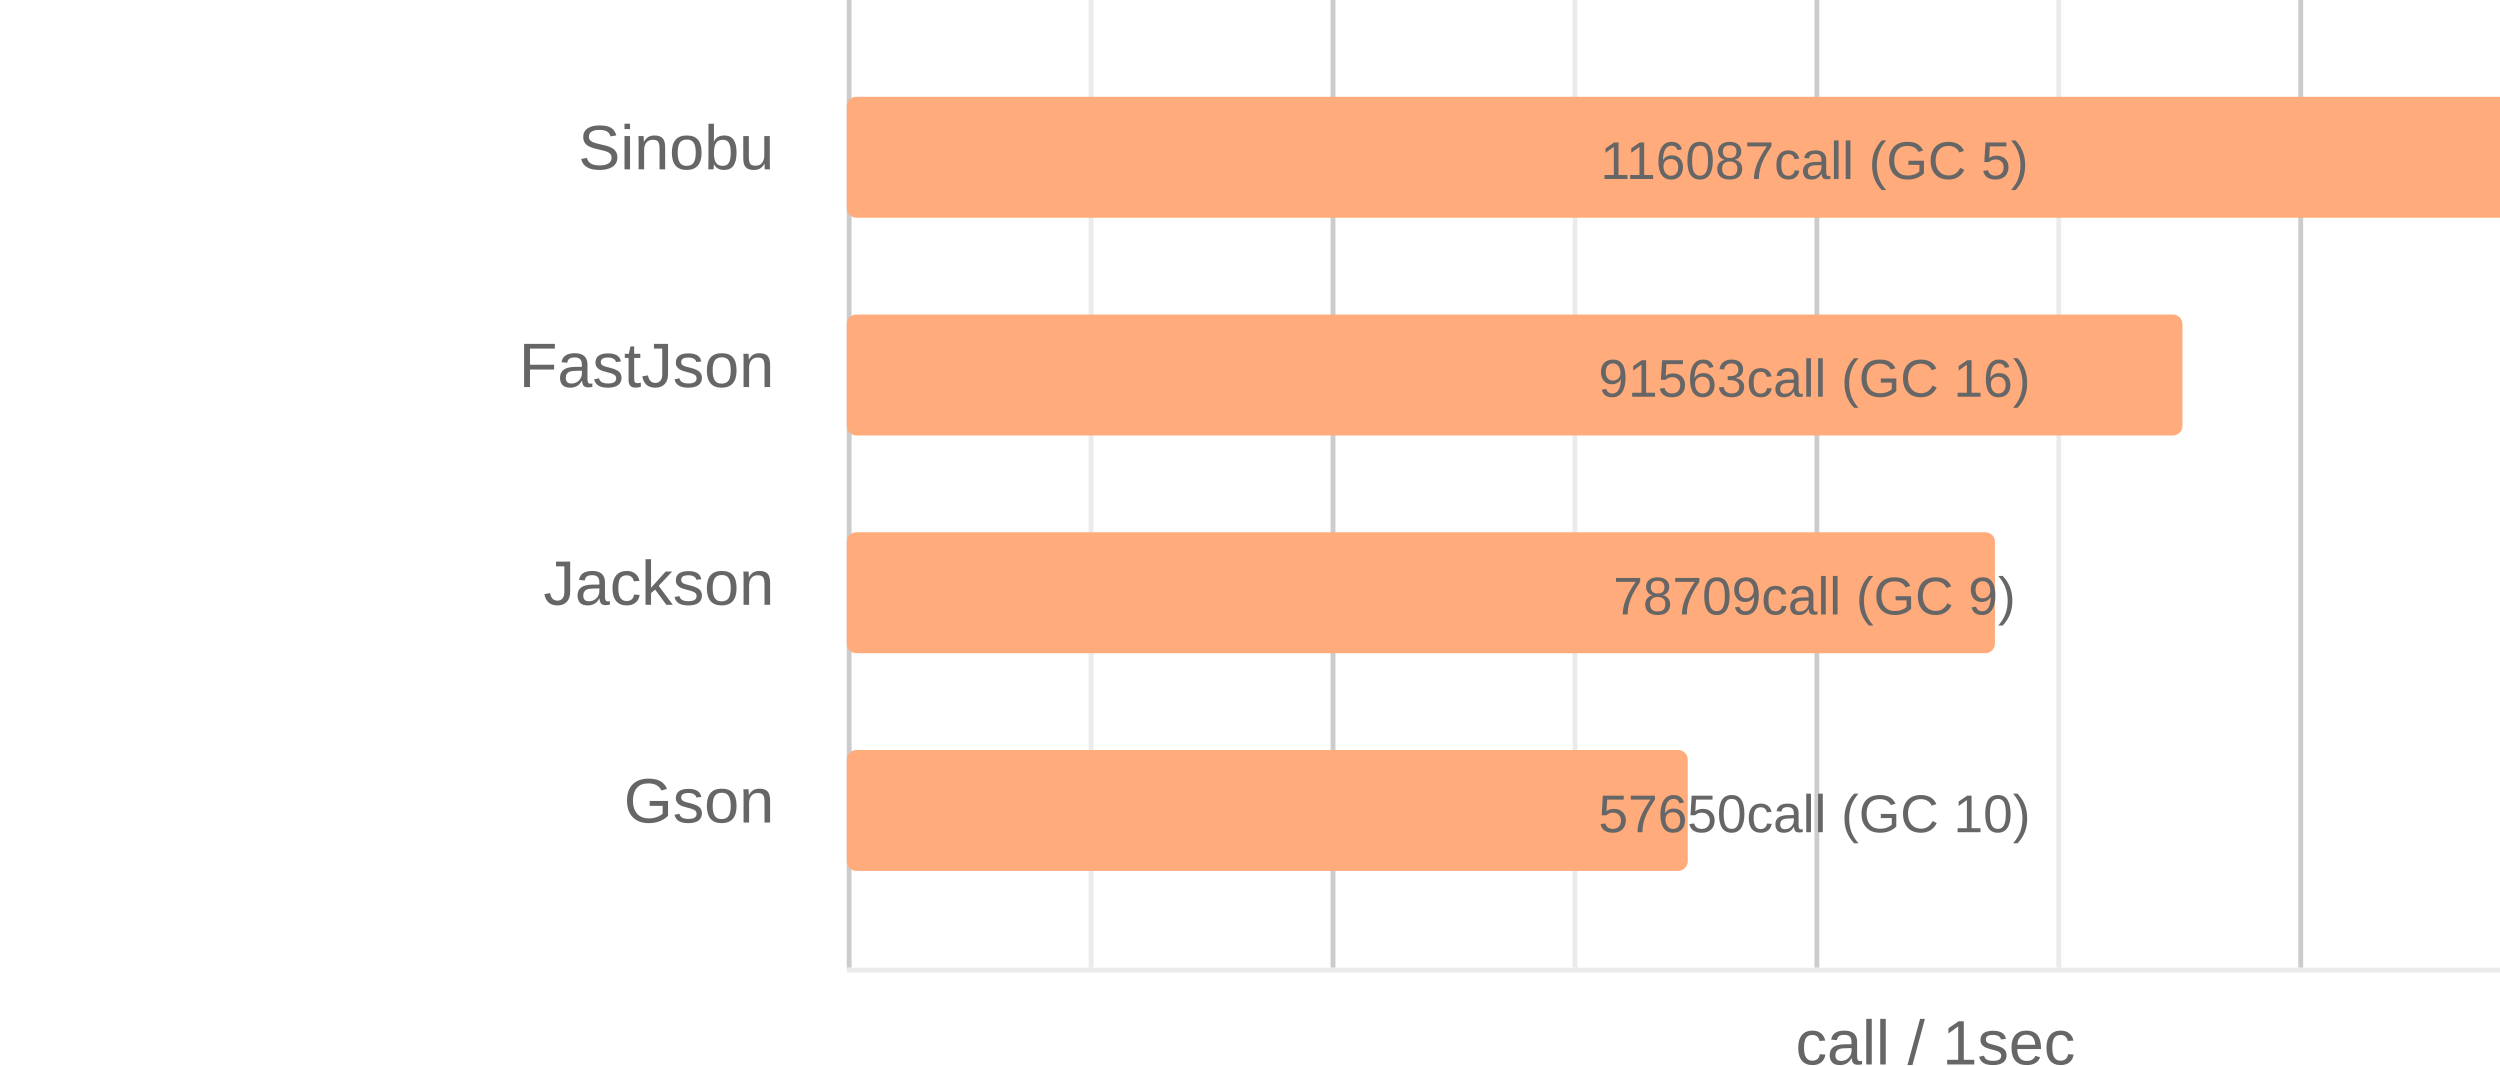
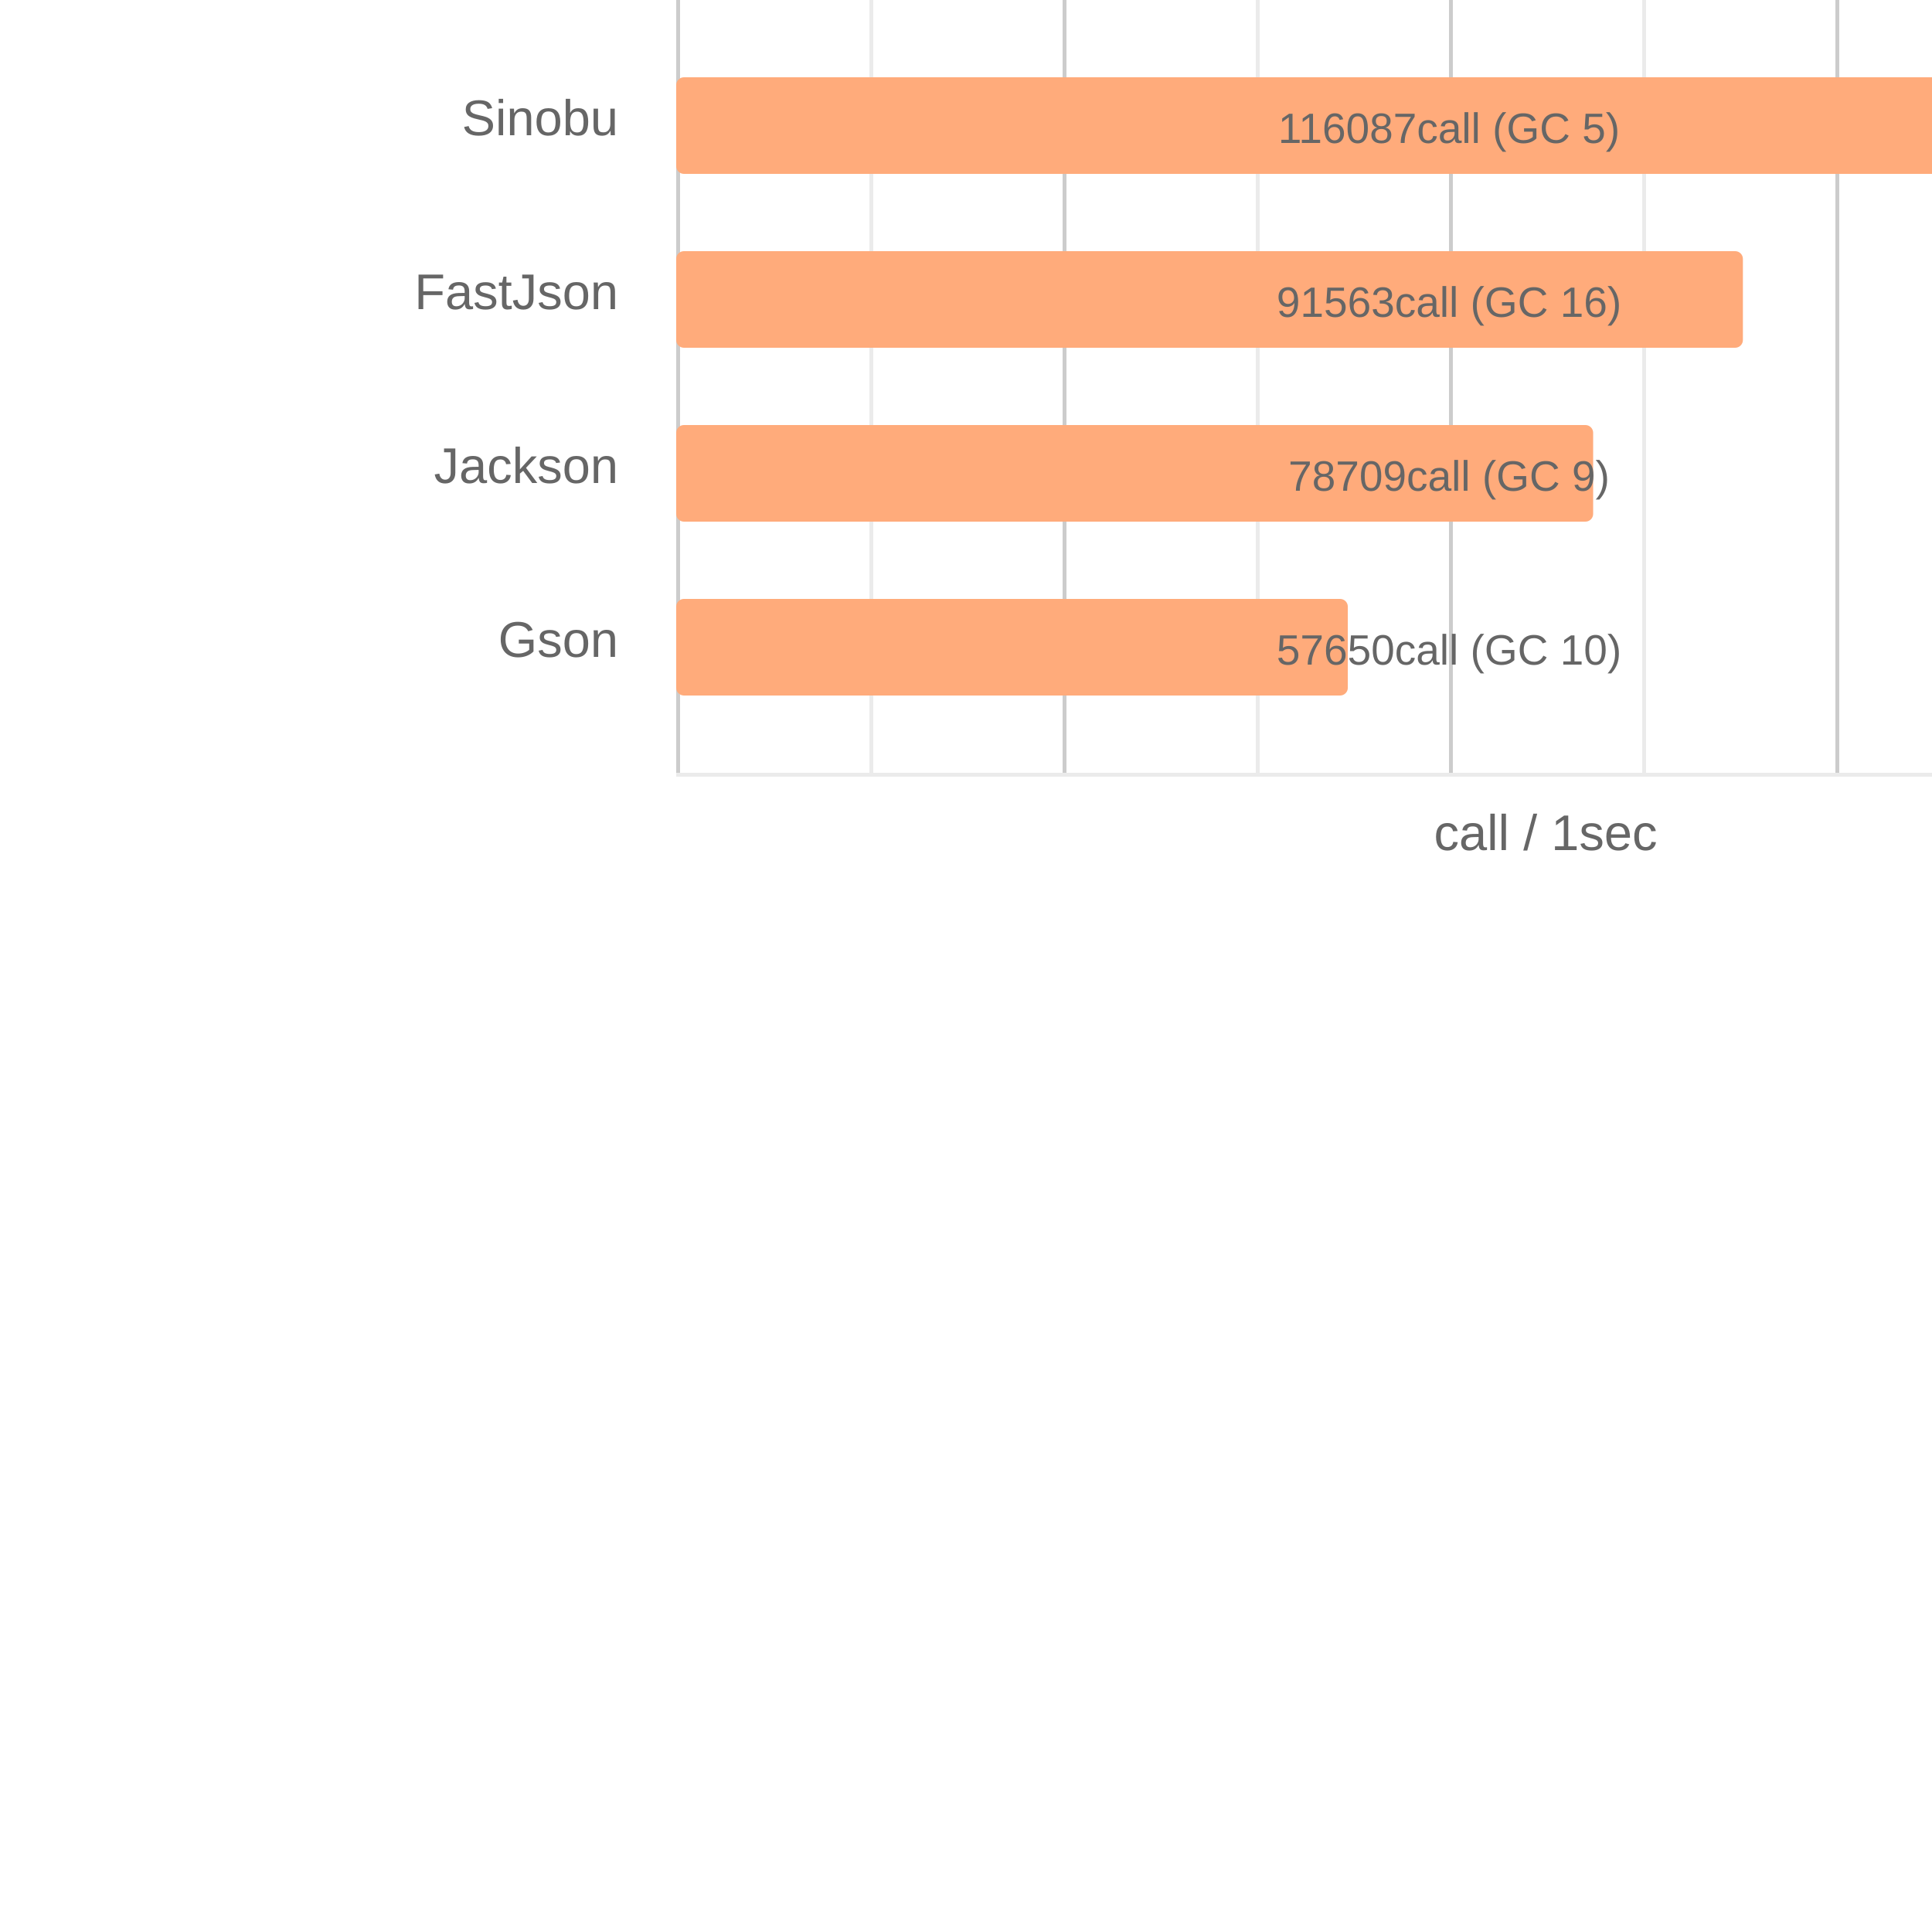
- <svg xmlns="http://www.w3.org/2000/svg">
+ <svg xmlns="http://www.w3.org/2000/svg" width="500" height="500">
  <g>
    <rect x="175" y="0" width="1" height="200" stroke="none" stroke-width="0" fill="#cccccc" />
    <rect x="275" y="0" width="1" height="200" stroke="none" stroke-width="0" fill="#cccccc" />
    <rect x="375" y="0" width="1" height="200" stroke="none" stroke-width="0" fill="#cccccc" />
    <rect x="475" y="0" width="1" height="200" stroke="none" stroke-width="0" fill="#cccccc" />
    <rect x="575" y="0" width="1" height="200" stroke="none" stroke-width="0" fill="#cccccc" />
    <rect x="225" y="0" width="1" height="200" stroke="none" stroke-width="0" fill="#ebebeb" />
    <rect x="325" y="0" width="1" height="200" stroke="none" stroke-width="0" fill="#ebebeb" />
    <rect x="425" y="0" width="1" height="200" stroke="none" stroke-width="0" fill="#ebebeb" />
    <rect x="525" y="0" width="1" height="200" stroke="none" stroke-width="0" fill="#ebebeb" />
    <rect x="175" y="200" width="450" height="1" stroke="none" stroke-width="0" fill="#ebebeb" />
    <text x="400" y="220" font-family="Arial" font-size="13" fill="#666" text-anchor="middle">call / 1sec</text>
  </g>
  <g>
    <rect x="175" y="20" width="350" height="25" fill="#FFAB7B" rx="2" ry="2" stroke-linejoin="round" />
    <text x="160" y="35" font-family="Arial" font-size="13" fill="#666" text-anchor="end">Sinobu</text>
    <text x="375" y="37" font-family="Arial" font-size="11" fill="#666" text-anchor="middle">116087call  (GC 5)</text>
  </g>
  <g>
    <rect x="175" y="65" width="276.061" height="25" fill="#FFAB7B" rx="2" ry="2" stroke-linejoin="round" />
    <text x="160" y="80" font-family="Arial" font-size="13" fill="#666" text-anchor="end">FastJson</text>
    <text x="375" y="82" font-family="Arial" font-size="11" fill="#666" text-anchor="middle">91563call  (GC 16)</text>
  </g>
  <g>
    <rect x="175" y="110" width="237.306" height="25" fill="#FFAB7B" rx="2" ry="2" stroke-linejoin="round" />
    <text x="160" y="125" font-family="Arial" font-size="13" fill="#666" text-anchor="end">Jackson</text>
    <text x="375" y="127" font-family="Arial" font-size="11" fill="#666" text-anchor="middle">78709call  (GC 9)</text>
  </g>
  <g>
    <rect x="175" y="155" width="173.814" height="25" fill="#FFAB7B" rx="2" ry="2" stroke-linejoin="round" />
    <text x="160" y="170" font-family="Arial" font-size="13" fill="#666" text-anchor="end">Gson</text>
    <text x="375" y="172" font-family="Arial" font-size="11" fill="#666" text-anchor="middle">57650call  (GC 10)</text>
  </g>
</svg>
